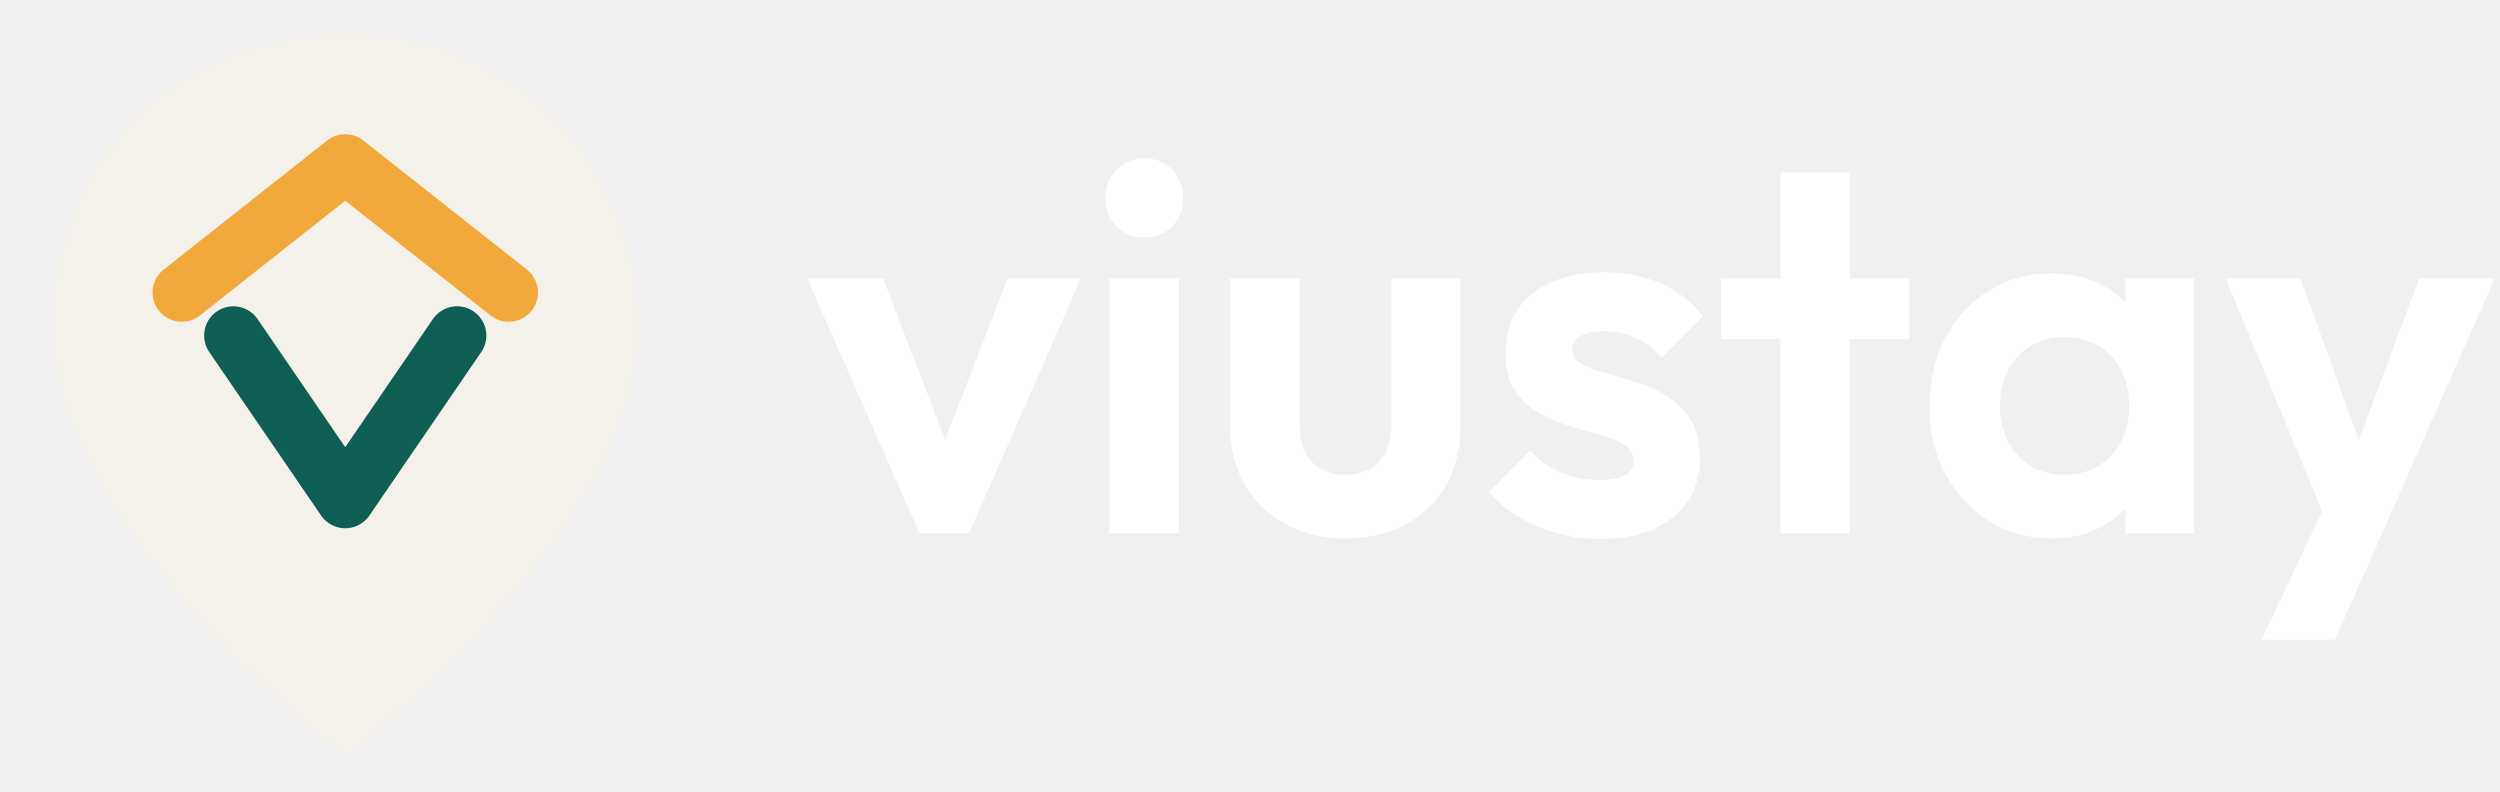
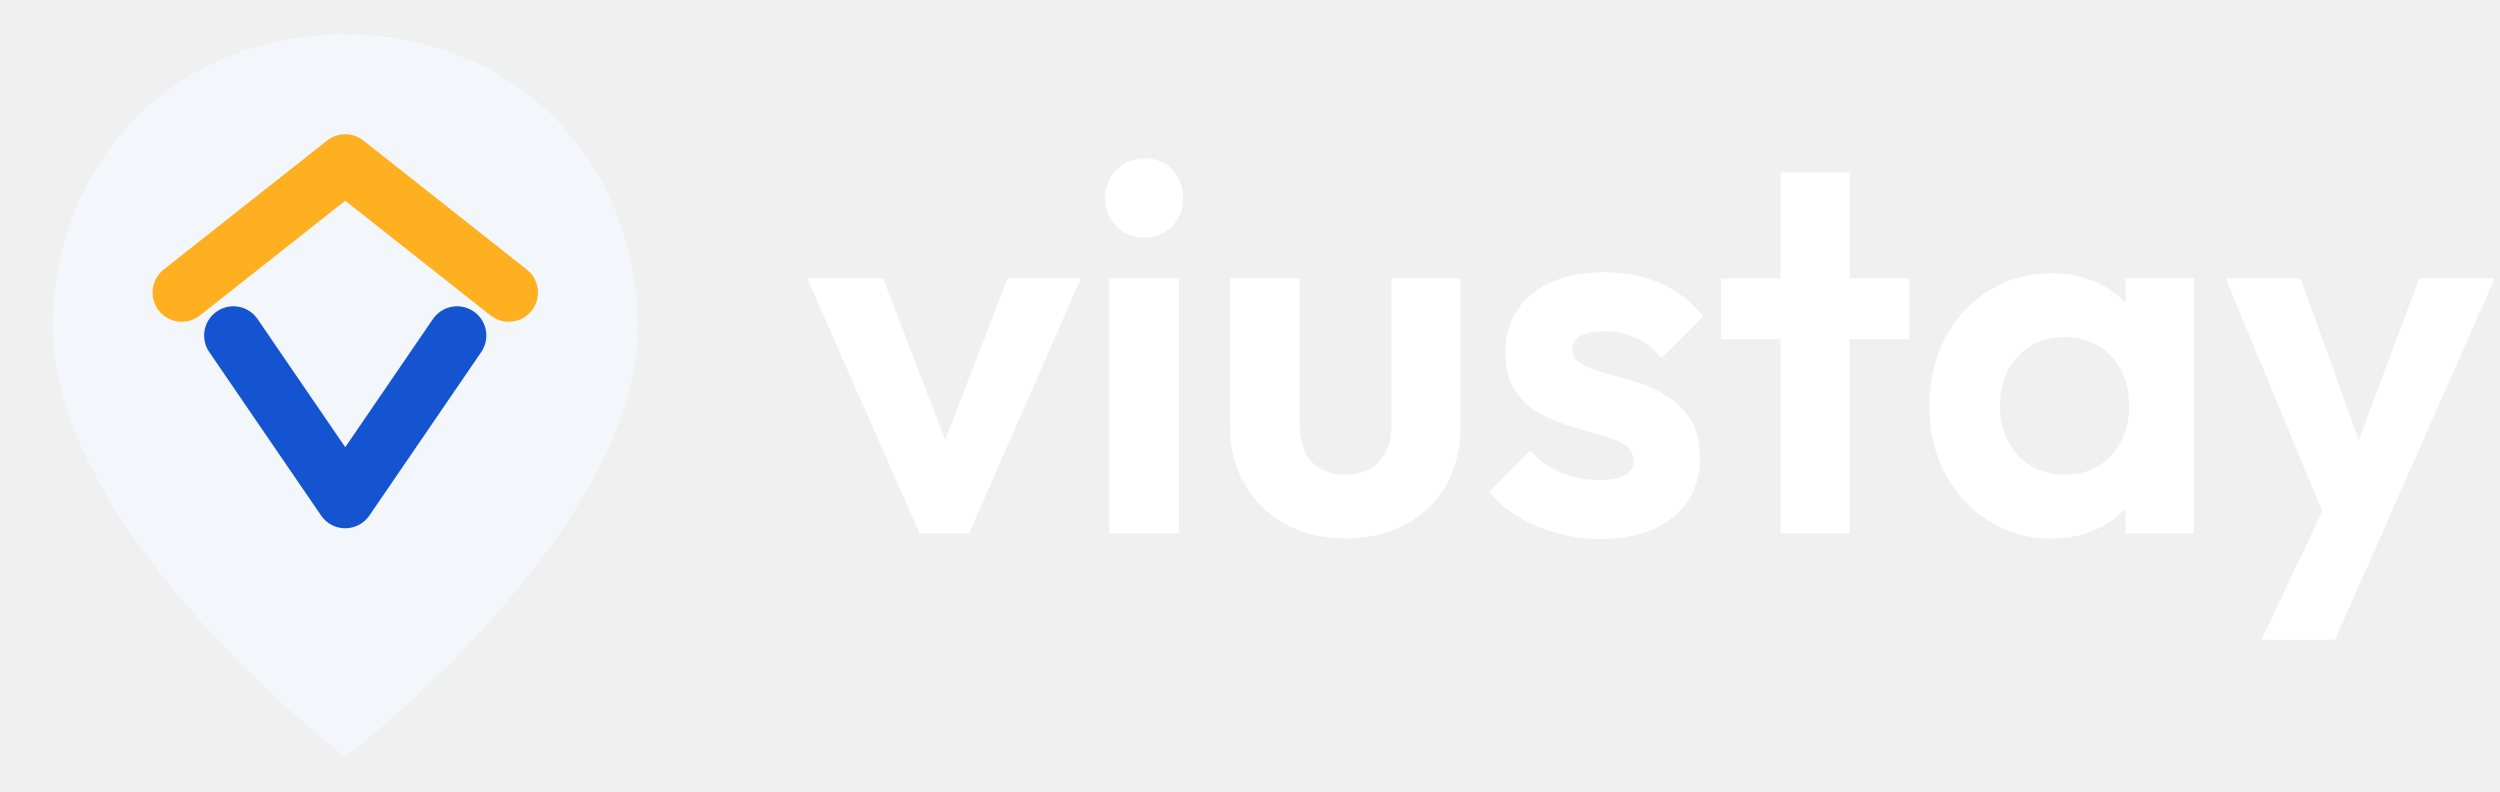
<svg xmlns="http://www.w3.org/2000/svg" viewBox="0 0 3600 1141" width="900" height="285">
  <g transform="scale(24.8)">
-     <path d="M20 2 C10 2 3 9.5 3 19 C3 31 20 44 20 44 C20 44 37 31 37 19 C37 9.5 30 2 20 2 Z" fill="#F4F1EB" />
-     <path d="M10.5 17 L20 9.5 L29.5 17" fill="none" stroke="#F2A93B" stroke-width="3.4" stroke-linecap="round" stroke-linejoin="round" />
-     <path d="M13.5 19.5 L20 29 L26.5 19.5" fill="none" stroke="#0E5E54" stroke-width="3.4" stroke-linecap="round" stroke-linejoin="round" />
+     <path d="M20 2 C10 2 3 9.5 3 19 C3 31 20 44 20 44 C20 44 37 31 37 19 C37 9.5 30 2 20 2 Z" fill="#F3F6FA" />
+     <path d="M10.5 17 L20 9.5 L29.5 17" fill="none" stroke="#FFB020" stroke-width="3.4" stroke-linecap="round" stroke-linejoin="round" />
+     <path d="M13.5 19.5 L20 29 L26.5 19.5" fill="none" stroke="#1554D1" stroke-width="3.4" stroke-linecap="round" stroke-linejoin="round" />
  </g>
  <g transform="translate(1160 590) scale(0.76) translate(-1307 -590)">
    <path transform="translate(1307.4,824.9) scale(1,-1)" d="M215 0 2 483H146L299 85H228L382 483H521L309 0Z" fill="#FFFFFF" />
    <path transform="translate(1824.4,824.9) scale(1,-1)" d="M58 0V483H190V0ZM124 561Q92 561 71.0 582.5Q50 604 50 636Q50 667 71.0 689.0Q92 711 124 711Q157 711 177.5 689.0Q198 667 198 636Q198 604 177.5 582.5Q157 561 124 561Z" fill="#FFFFFF" />
    <path transform="translate(2066.4,824.9) scale(1,-1)" d="M264 -10Q200 -10 150.5 17.0Q101 44 73.0 92.0Q45 140 45 203V483H177V206Q177 176 187.0 154.5Q197 133 217.0 122.0Q237 111 264 111Q305 111 328.0 136.0Q351 161 351 206V483H482V203Q482 139 454.5 91.0Q427 43 377.5 16.5Q328 -10 264 -10Z" fill="#FFFFFF" />
    <path transform="translate(2588.4,824.9) scale(1,-1)" d="M224 -11Q183 -11 143.5 0.0Q104 11 71.0 30.5Q38 50 14 78L92 157Q117 129 150.0 115.0Q183 101 223 101Q255 101 271.5 110.0Q288 119 288 137Q288 157 270.5 168.0Q253 179 225.0 186.5Q197 194 166.5 203.5Q136 213 108.0 228.5Q80 244 62.5 271.5Q45 299 45 343Q45 389 67.5 423.0Q90 457 132.0 476.0Q174 495 231 495Q291 495 339.5 474.0Q388 453 420 411L341 332Q319 359 291.5 371.0Q264 383 232 383Q203 383 187.5 374.0Q172 365 172 349Q172 331 189.5 321.0Q207 311 235.0 303.5Q263 296 293.5 286.5Q324 277 351.5 260.0Q379 243 396.5 215.0Q414 187 414 143Q414 72 363.0 30.5Q312 -11 224 -11Z" fill="#FFFFFF" />
    <path transform="translate(3026.4,824.9) scale(1,-1)" d="M129 0V684H260V0ZM16 368V483H373V368Z" fill="#FFFFFF" />
    <path transform="translate(3409.4,824.9) scale(1,-1)" d="M260 -10Q194 -10 141.0 23.0Q88 56 58.0 113.0Q28 170 28 241Q28 313 58.0 370.0Q88 427 141.0 460.0Q194 493 260 493Q312 493 353.0 472.0Q394 451 418.5 413.5Q443 376 445 329V155Q443 107 418.5 70.0Q394 33 353.0 11.5Q312 -10 260 -10ZM284 111Q339 111 373.0 147.5Q407 184 407 242Q407 280 391.5 309.5Q376 339 348.5 355.5Q321 372 284 372Q248 372 220.5 355.5Q193 339 177.5 309.5Q162 280 162 242Q162 203 177.5 173.5Q193 144 220.5 127.5Q248 111 284 111ZM400 0V130L421 248L400 364V483H530V0Z" fill="#FFFFFF" />
    <path transform="translate(3991.4,824.9) scale(1,-1)" d="M210 -4 8 483H150L284 111H236L375 483H518L303 -4ZM76 -202 223 109 303 -4 215 -202Z" fill="#FFFFFF" />
  </g>
</svg>
